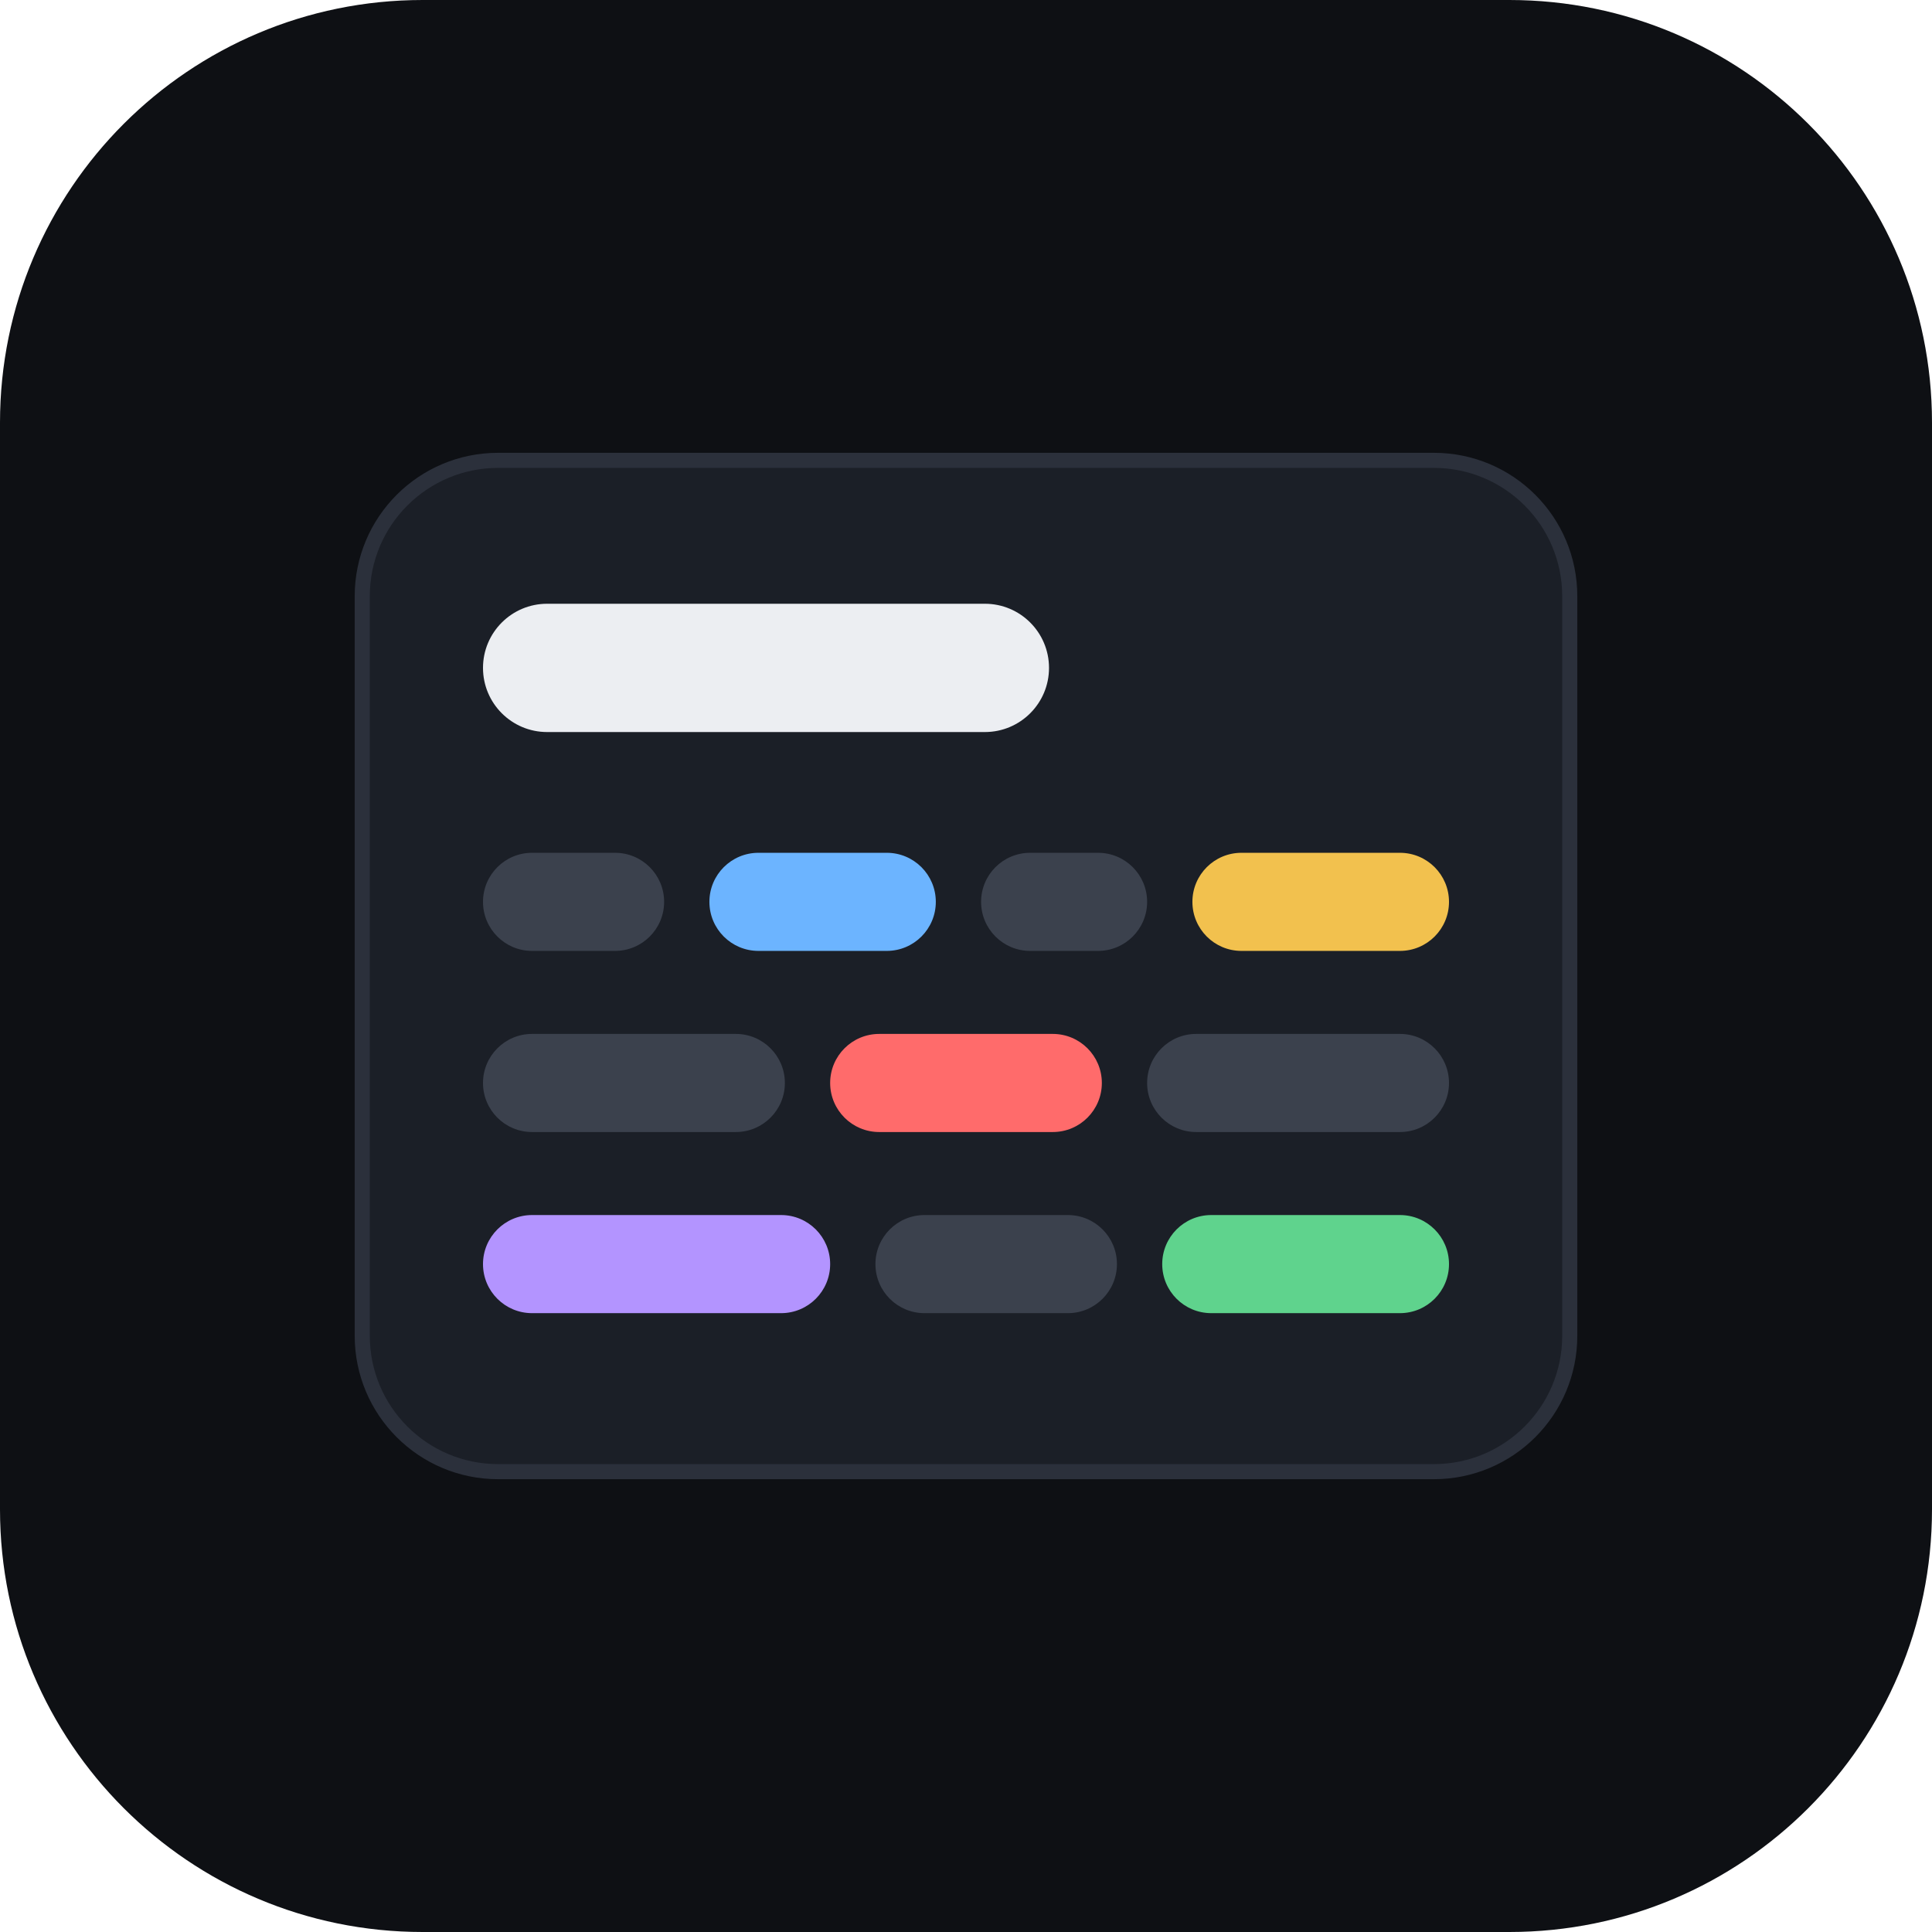
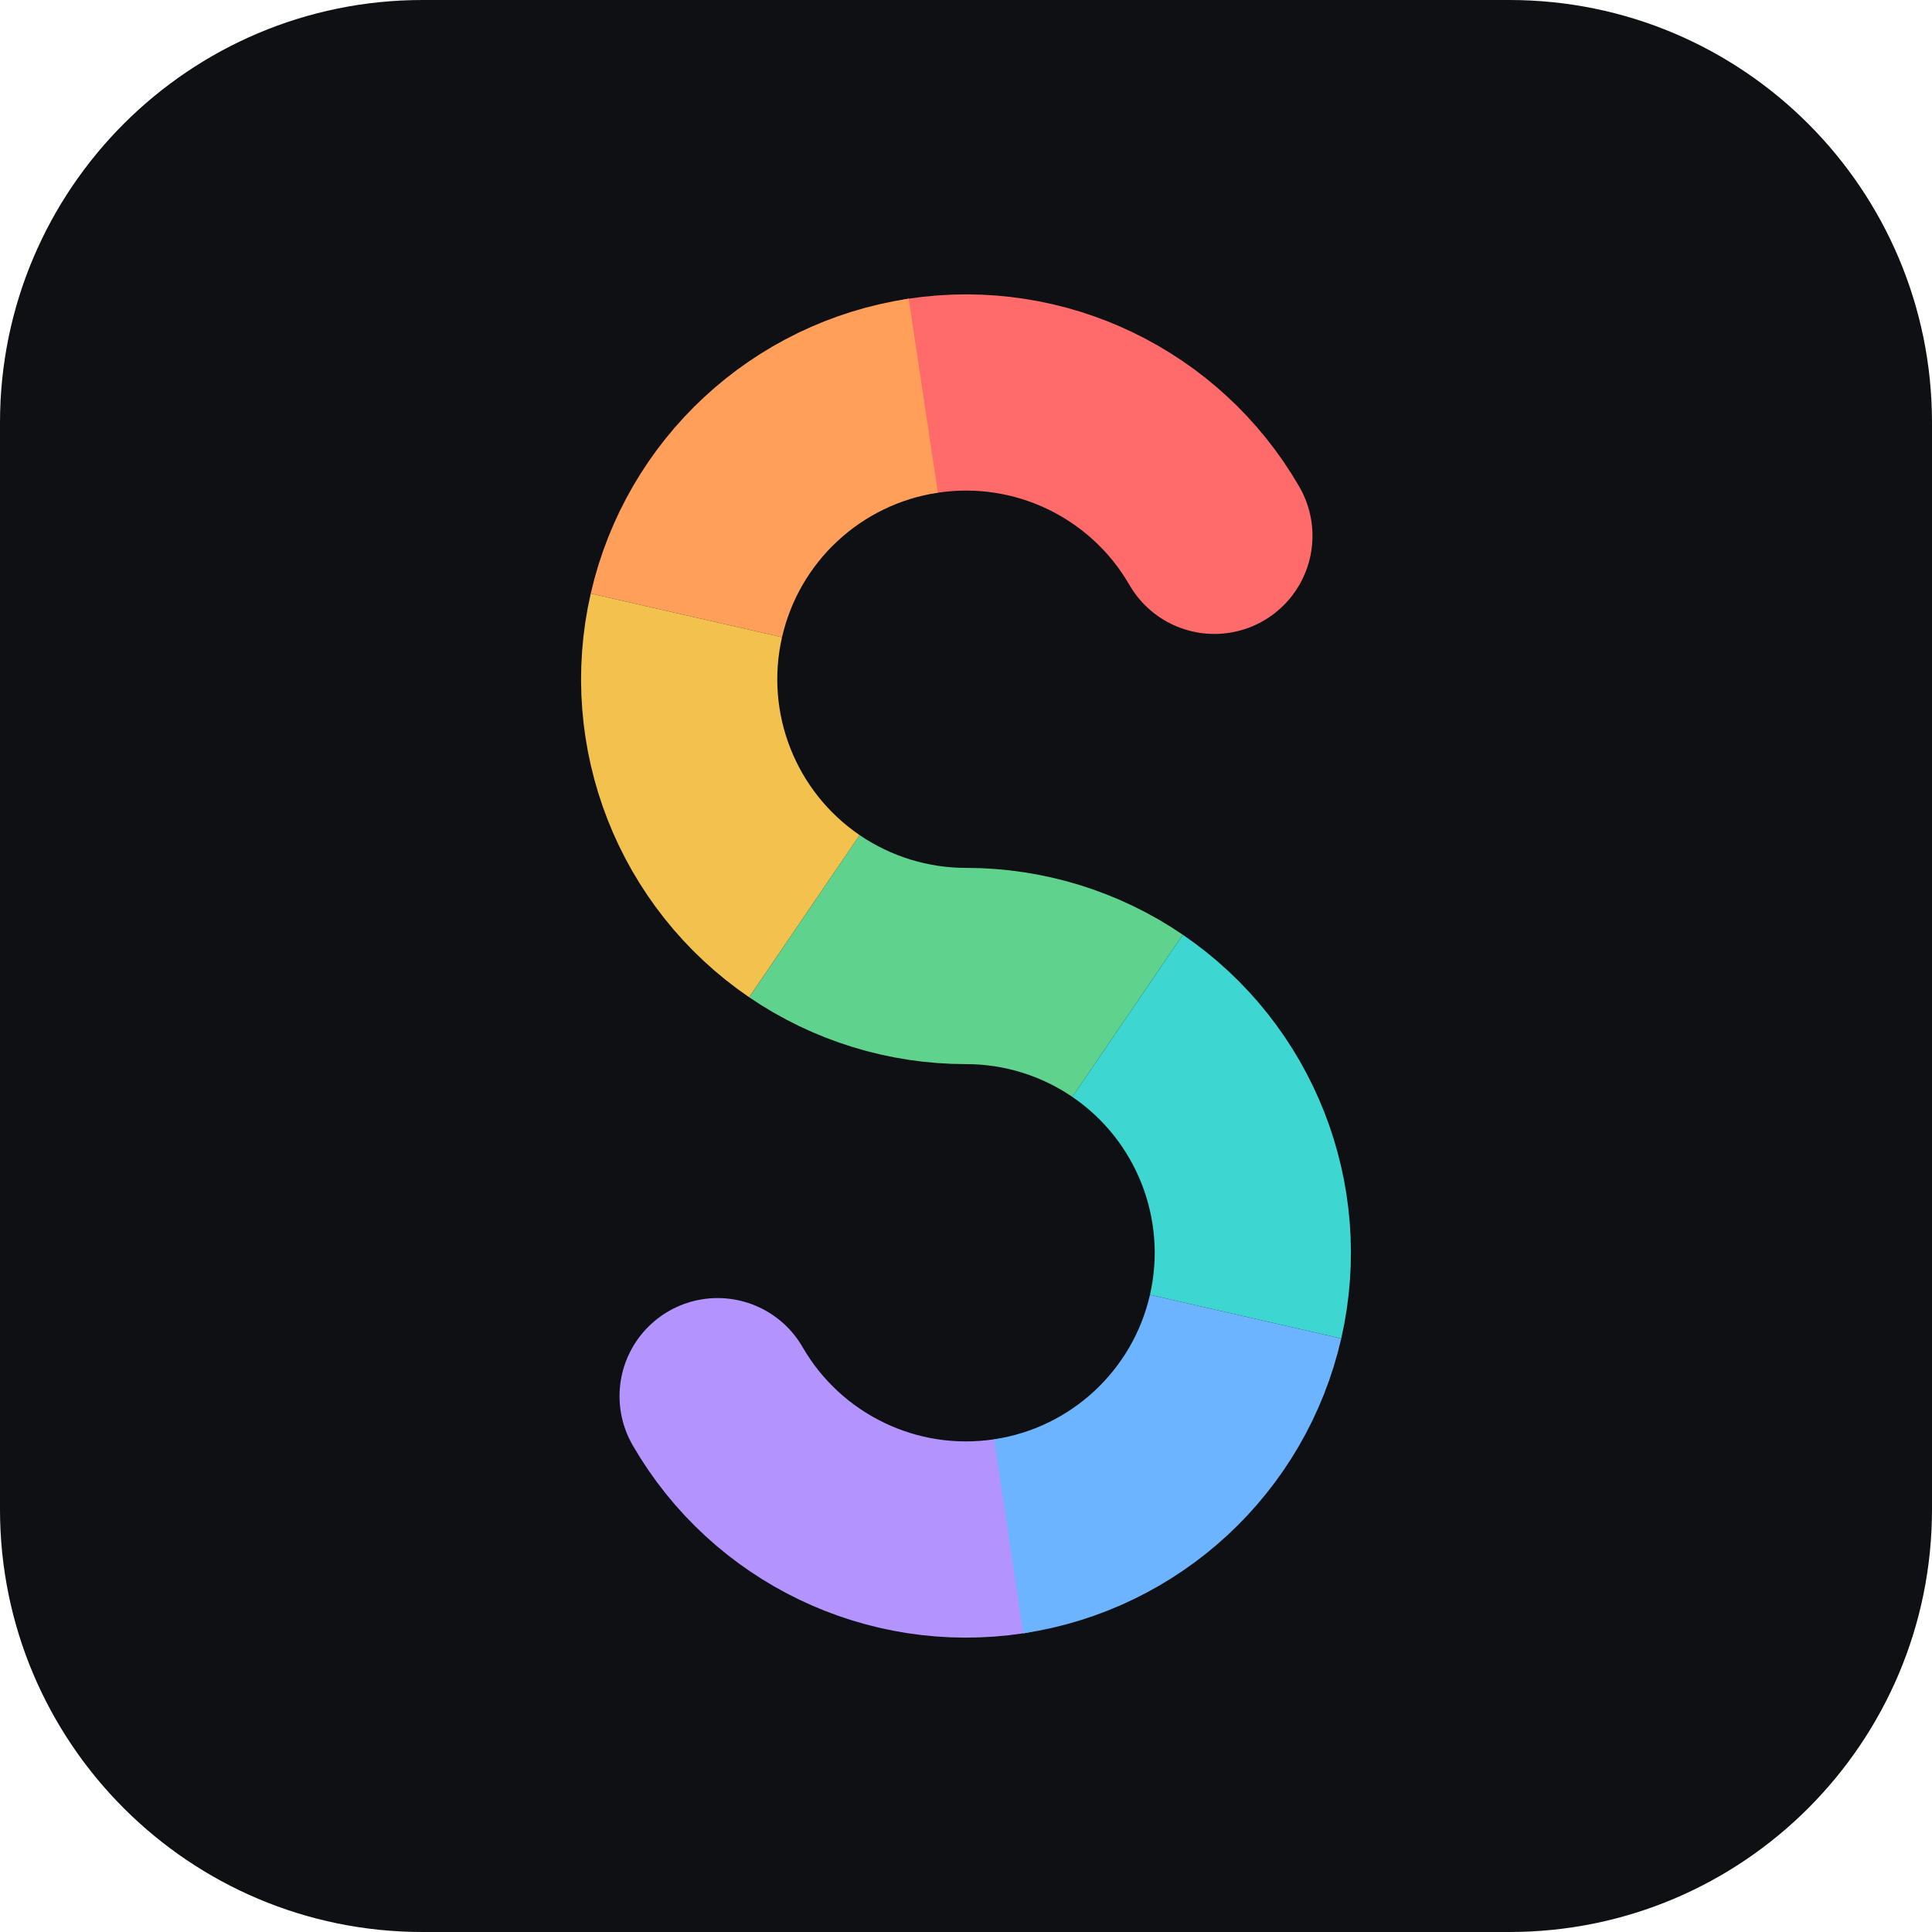
<svg xmlns="http://www.w3.org/2000/svg" width="512" height="512" viewBox="0 0 512 512">
  <rect width="512" height="512" rx="112" fill="#0e1014" />
-   <rect x="96" y="122" width="320" height="268" rx="36" fill="#1b1f27" stroke="#2b303b" stroke-width="4" />
-   <rect x="128" y="160" width="150" height="34" rx="17.0" fill="#eceef2" />
-   <rect x="128" y="226" width="48" height="26" rx="13.0" fill="#3b414d" />
-   <rect x="188" y="226" width="60" height="26" rx="13.0" fill="#6cb4ff" />
-   <rect x="260" y="226" width="44" height="26" rx="13.0" fill="#3b414d" />
-   <rect x="316" y="226" width="68" height="26" rx="13.0" fill="#f2c14e" />
-   <rect x="128" y="274" width="80" height="26" rx="13.0" fill="#3b414d" />
-   <rect x="220" y="274" width="72" height="26" rx="13.0" fill="#ff6b6b" />
-   <rect x="304" y="274" width="80" height="26" rx="13.0" fill="#3b414d" />
-   <rect x="128" y="322" width="92" height="26" rx="13.0" fill="#b394ff" />
-   <rect x="232" y="322" width="64" height="26" rx="13.0" fill="#3b414d" />
-   <rect x="308" y="322" width="76" height="26" rx="13.0" fill="#5fd38d" />
+   <g transform="translate(56.00 48.00) scale(2.0)" fill="none" stroke-width="26">
+     <path d="M132.91 47 A38 38 0 0 0 94.34 28.43" stroke="#ff6b6b" stroke-linecap="round" />
+     <path d="M105.66 179.57 A38 38 0 0 1 67.09 161" stroke="#b394ff" stroke-linecap="round" />
+     <path d="M94.34 28.43 A38 38 0 0 0 62.95 57.54" stroke="#ff9f5a" />
+     <path d="M62.95 57.54 A38 38 0 0 0 78.59 97.4" stroke="#f2c14e" />
+     <path d="M78.59 97.4 A38 38 0 0 0 100 104 A38 38 0 0 1 121.41 110.6" stroke="#5fd38d" />
+     <path d="M121.41 110.6 A38 38 0 0 1 137.05 150.46" stroke="#3dd6d0" />
+     <path d="M137.05 150.46 A38 38 0 0 1 105.66 179.57" stroke="#6cb4ff" />
+   </g>
</svg>
